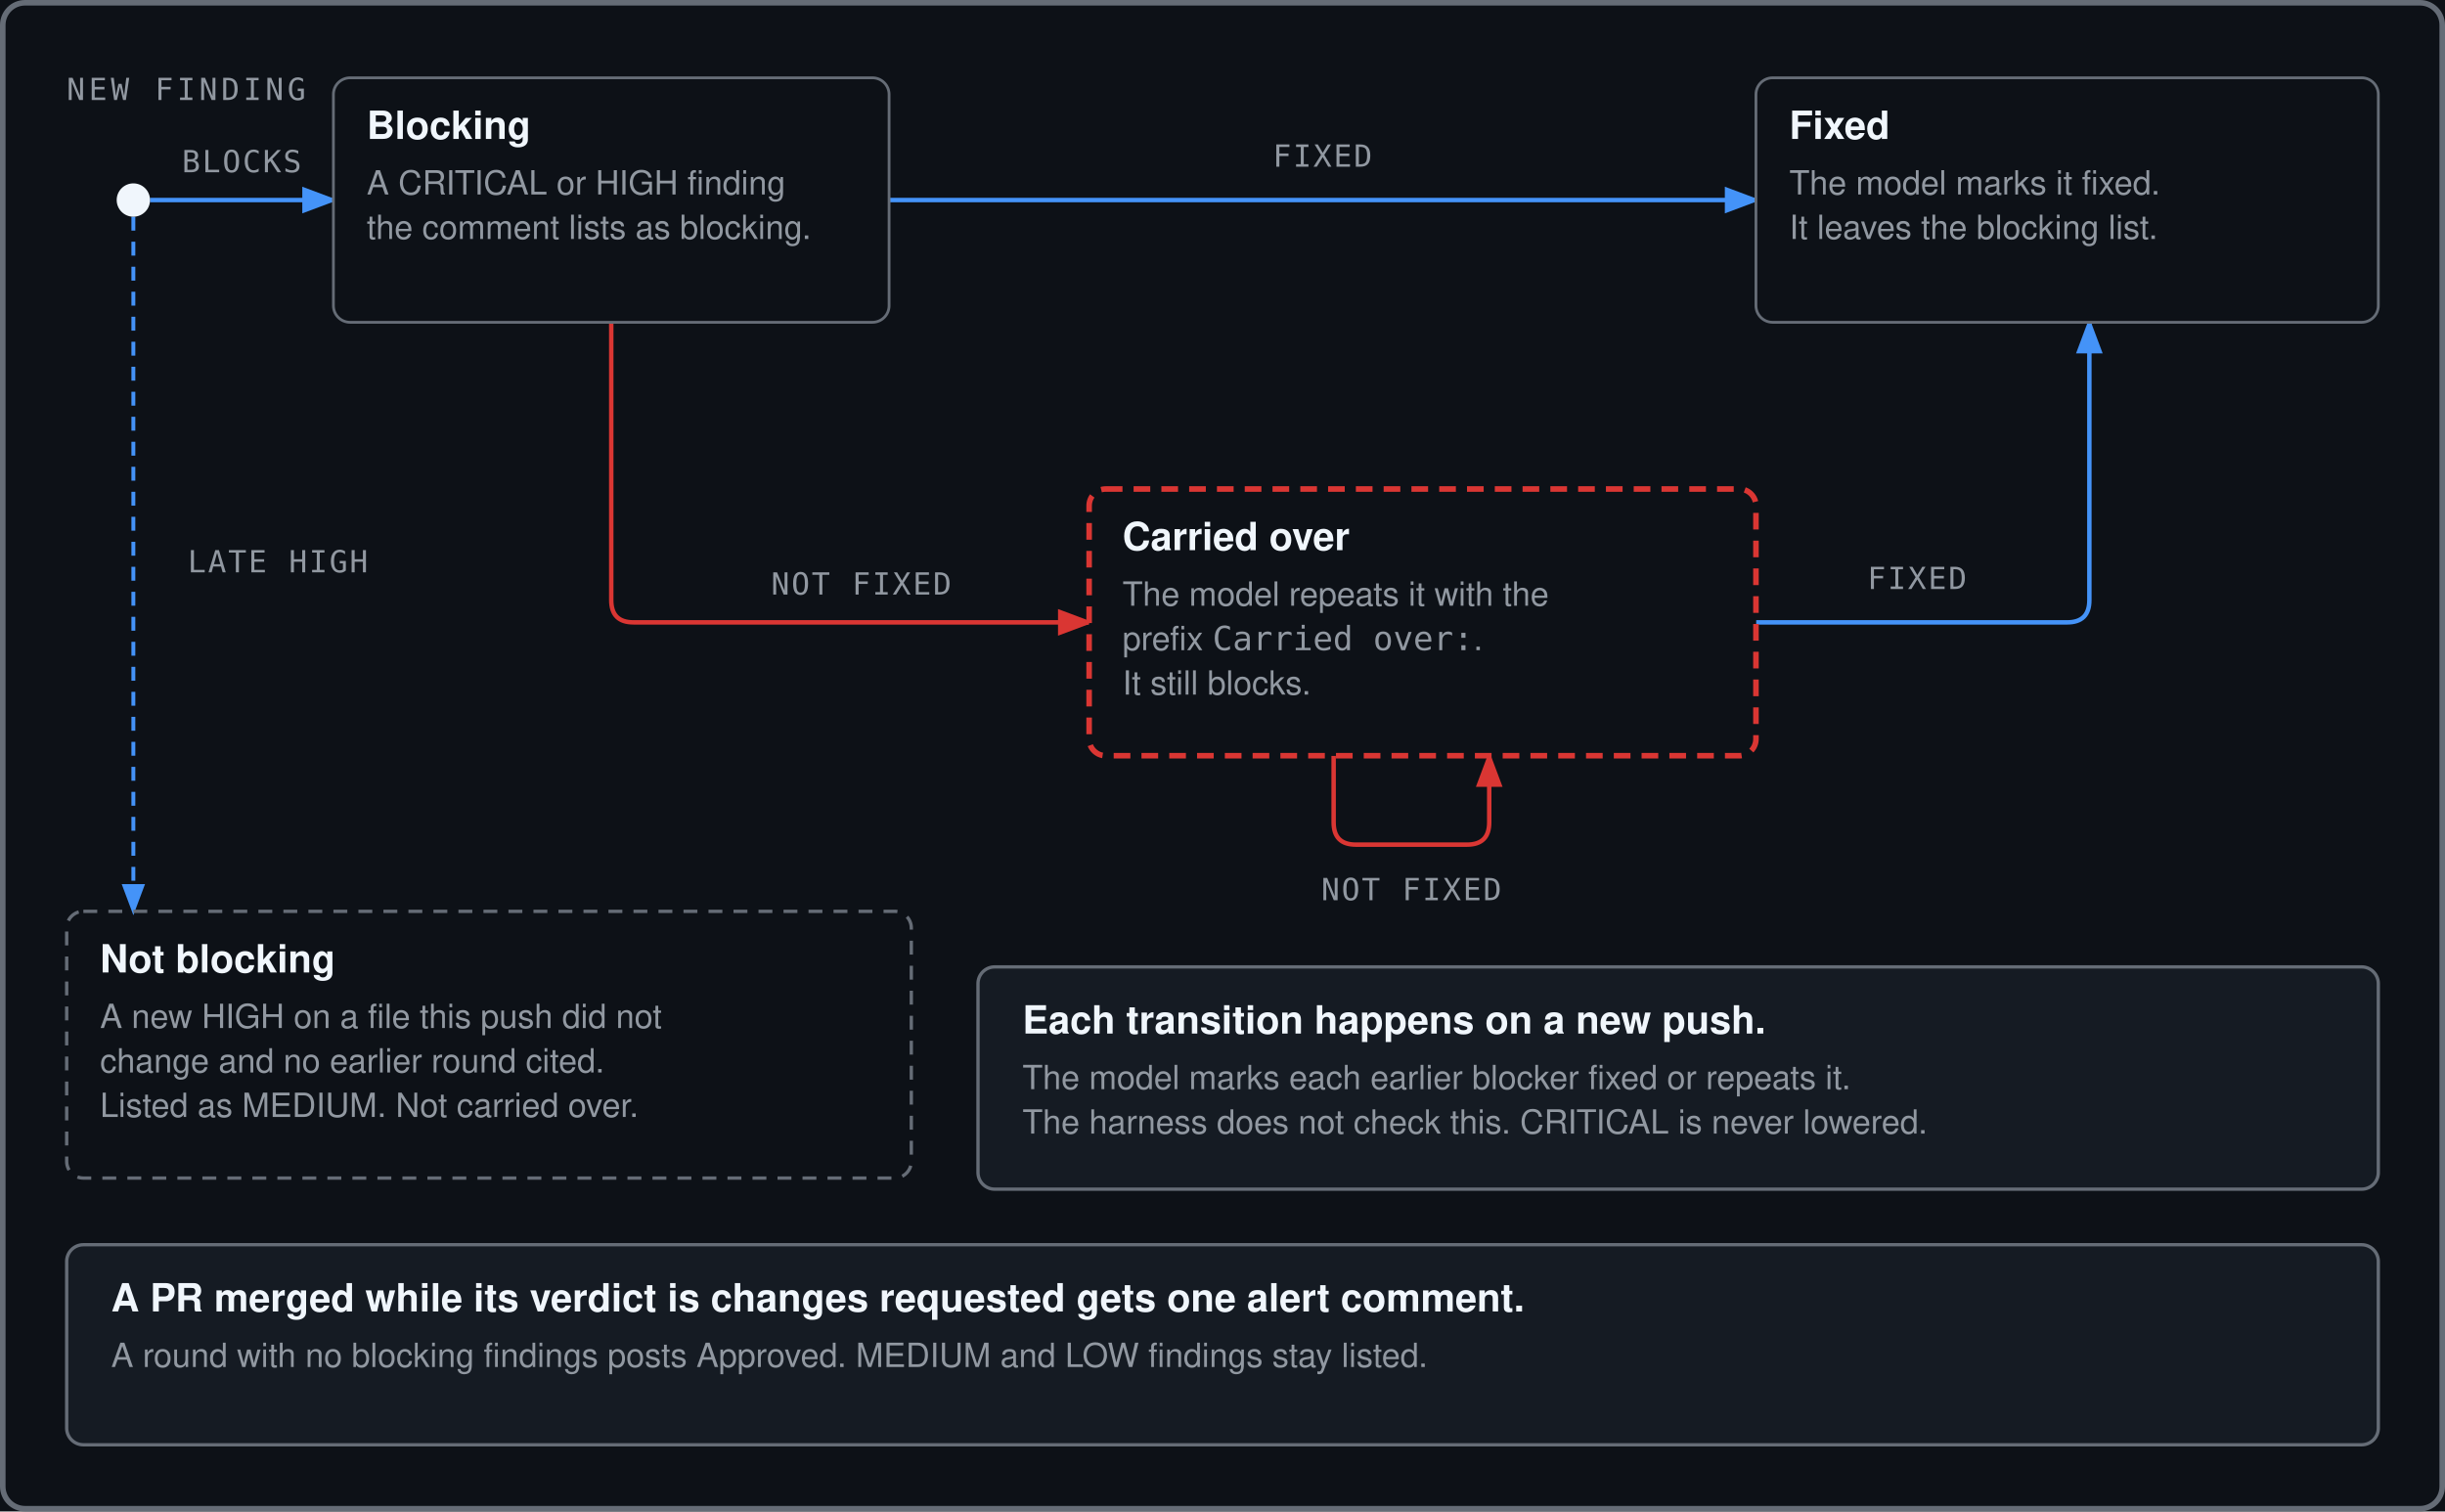
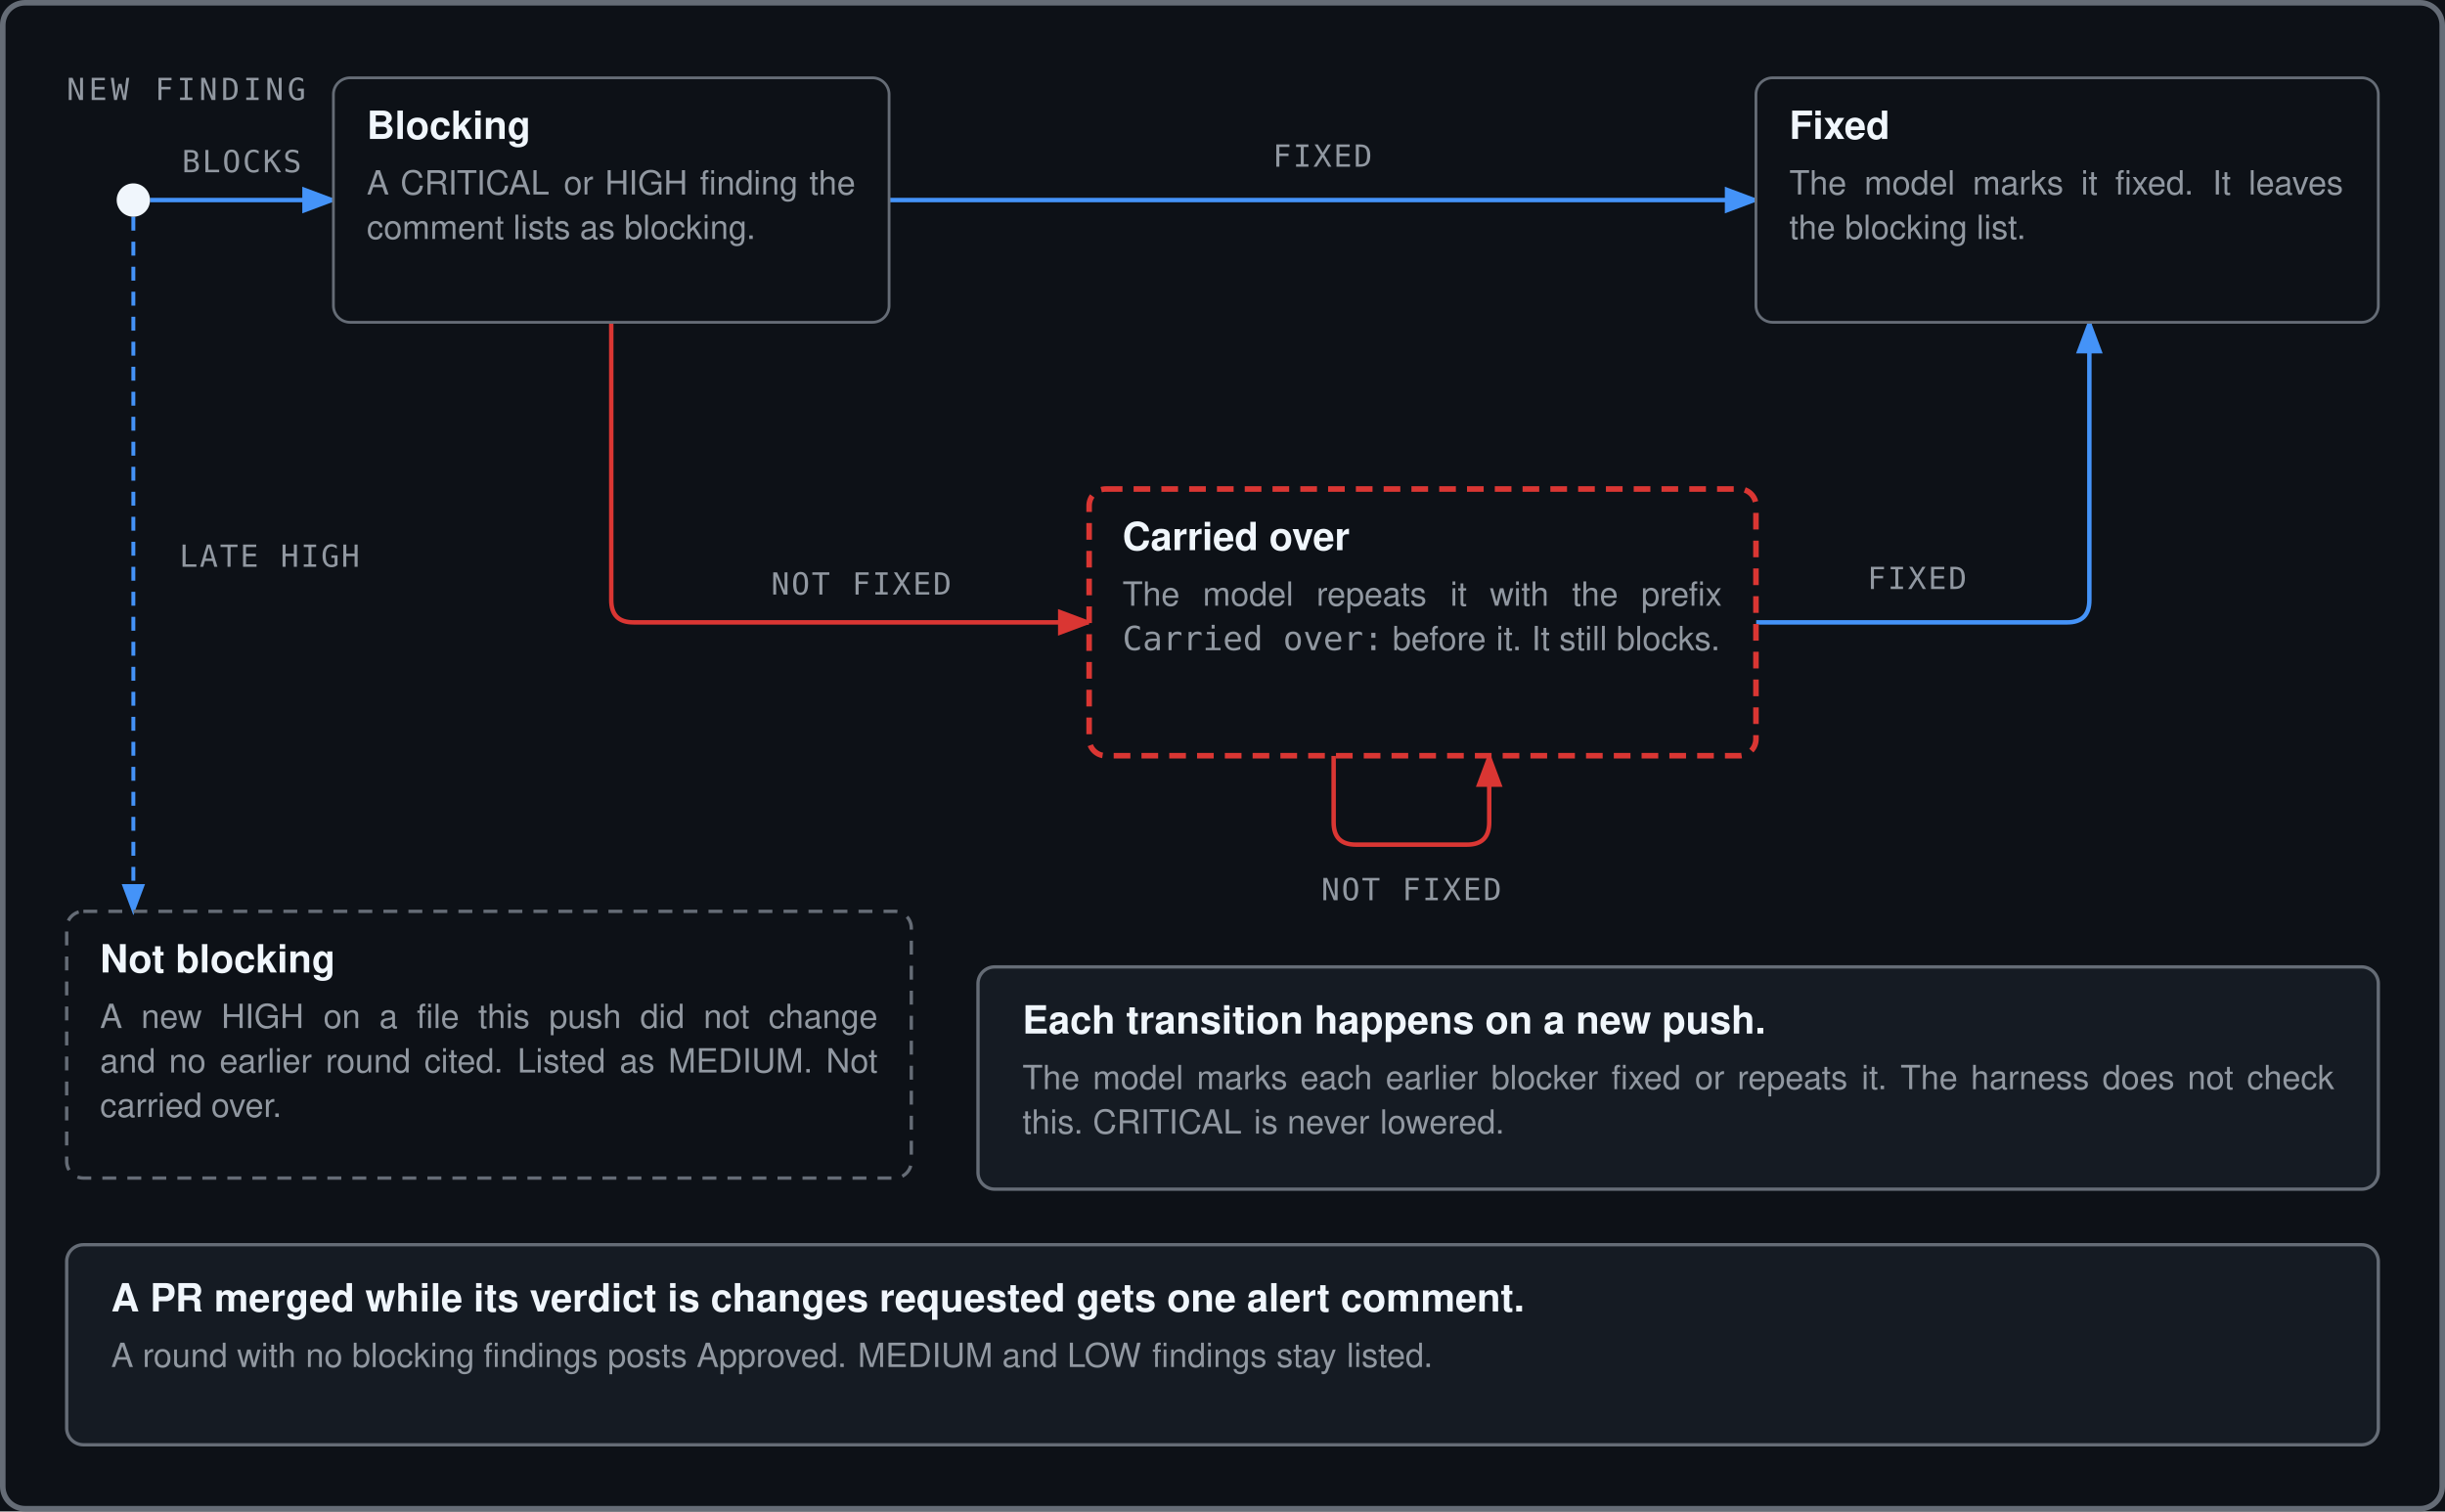
<svg xmlns="http://www.w3.org/2000/svg" viewBox="0 0 880 544" role="img" aria-labelledby="rounds-github-dark-title rounds-github-dark-desc" id="rounds-github-dark-root">
  <defs>
    <style>#rounds-github-dark-root { font-family: -apple-system, BlinkMacSystemFont, "Segoe UI", Helvetica, Arial, sans-serif; color: #F0F6FC; }
      #rounds-github-dark-root .page { max-width: 1000px; width: 100%; }
      #rounds-github-dark-root .diagram-container { width: 100%; overflow-x: auto; }
      #rounds-github-dark-root .diagram-container { overflow-x: visible; }
      #rounds-github-dark-root .bg { fill: #0D1117; }
      #rounds-github-dark-root .edge-frame { fill: none; stroke: #656C76; stroke-width: 2; }
      #rounds-github-dark-root text { font-family: -apple-system, BlinkMacSystemFont, "Segoe UI", Helvetica, Arial, sans-serif; fill: #F0F6FC; font-size: 12px; }
      #rounds-github-dark-root .t-name { font-size: 14px; font-weight: 600; }
      #rounds-github-dark-root .t-name-code { font-family: ui-monospace, SFMono-Regular, Menlo, Consolas, monospace; font-size: 13px; font-weight: 700; }
      #rounds-github-dark-root .t-sub { fill: #9198A1; }
      #rounds-github-dark-root .t-code { font-family: ui-monospace, SFMono-Regular, Menlo, Consolas, monospace; font-size: 12px; }
      #rounds-github-dark-root .t-eye { font-family: ui-monospace, SFMono-Regular, Menlo, Consolas, monospace; font-size: 11px; letter-spacing: .12em; fill: #9198A1; }
      #rounds-github-dark-root .t-arrow { font-family: ui-monospace, SFMono-Regular, Menlo, Consolas, monospace; font-size: 11px; letter-spacing: .06em; fill: #9198A1; }
      #rounds-github-dark-root .t-alert { fill: #F85149; font-weight: 700; }
      #rounds-github-dark-root .t-chip { fill: #0D1117; font-weight: 700; }
      #rounds-github-dark-root .t-title { font-size: 14px; font-weight: 700; }
      #rounds-github-dark-root .mask { fill: #0D1117; }
      #rounds-github-dark-root .node { fill: #151B23; stroke: #656C76; stroke-width: 1.2; }
      #rounds-github-dark-root .raised { fill: #0D1117; stroke: #656C76; stroke-width: 1; }
      #rounds-github-dark-root .hero { fill: #111D2E; stroke: #4493F8; stroke-width: 2.4; }
      #rounds-github-dark-root .optional { fill: none; stroke: #656C76; stroke-width: 1.2; stroke-dasharray: 5 4; }
      #rounds-github-dark-root .zone { fill: none; stroke: #656C76; stroke-width: 1; stroke-dasharray: 4 4; }
      #rounds-github-dark-root .strip { fill: #151B23; stroke: #656C76; stroke-width: 1.2; }
      #rounds-github-dark-root .bar { fill: #DA3633; }
      #rounds-github-dark-root .alert-node { fill: #0D1117; stroke: #DA3633; stroke-width: 2; stroke-dasharray: 6 4; }
      #rounds-github-dark-root .edge { fill: none; stroke: #4493F8; stroke-width: 1.6; }
      #rounds-github-dark-root .edge-dash { fill: none; stroke: #4493F8; stroke-width: 1.4; stroke-dasharray: 5 4; }
      #rounds-github-dark-root .edge-alert { fill: none; stroke: #DA3633; stroke-width: 1.6; }
      #rounds-github-dark-root .mk { fill: #4493F8; }
      #rounds-github-dark-root .mk-alert { fill: #DA3633; }
      #rounds-github-dark-root .chip { fill: #F0F6FC; }
      #rounds-github-dark-root .dot { fill: #F0F6FC; }
      #rounds-github-dark-root .bullet { fill: #9198A1; }
      #rounds-github-dark-root .diamond { fill: #0D1117; stroke: #656C76; stroke-width: 1.4; }</style>
    <marker id="rounds-github-dark-arrow" markerWidth="8" markerHeight="6" refX="7" refY="3" orient="auto">
      <polygon class="mk" points="0 0, 8 3, 0 6" />
    </marker>
    <marker id="rounds-github-dark-arrow-alert" markerWidth="8" markerHeight="6" refX="7" refY="3" orient="auto">
      <polygon class="mk-alert" points="0 0, 8 3, 0 6" />
    </marker>
  </defs>
  <rect class="bg" width="880" height="544" />
  <rect class="edge-frame" x="1" y="1" width="878" height="542" rx="8" />
  <g transform="translate(0,-76)">
    <path class="edge" d="M54,148 H120" marker-end="url(#rounds-github-dark-arrow)" />
    <path class="edge-dash" d="M48,154 V404" marker-end="url(#rounds-github-dark-arrow)" />
    <path class="edge" d="M320,148 H632" marker-end="url(#rounds-github-dark-arrow)" />
    <path class="edge-alert" d="M220,192 V292 Q220,300 228,300 H392" marker-end="url(#rounds-github-dark-arrow-alert)" />
    <path class="edge" d="M632,300 H744 Q752,300 752,292 V192" marker-end="url(#rounds-github-dark-arrow)" />
    <path class="edge-alert" d="M480,348 V372 Q480,380 488,380 H528 Q536,380 536,372 V348" marker-end="url(#rounds-github-dark-arrow-alert)" />
    <rect class="mask" x="452" y="124" width="48" height="16" rx="2" />
    <text class="t-arrow" x="476" y="136" text-anchor="middle">FIXED</text>
    <rect class="mask" x="271" y="278" width="78" height="16" rx="2" />
    <text class="t-arrow" x="310" y="290" text-anchor="middle">NOT FIXED</text>
    <rect class="mask" x="666" y="276" width="48" height="16" rx="2" />
    <text class="t-arrow" x="690" y="288" text-anchor="middle">FIXED</text>
    <rect class="mask" x="469" y="388" width="78" height="16" rx="2" />
    <text class="t-arrow" x="508" y="400" text-anchor="middle">NOT FIXED</text>
-     <rect class="mask" x="61" y="270" width="78" height="16" rx="2" />
-     <text class="t-arrow" x="100" y="282" text-anchor="middle">LATE HIGH</text>
+     <rect class="mask" x="58" y="268" width="78" height="16" rx="2" />
+     <text class="t-arrow" x="97" y="280" text-anchor="middle">LATE HIGH</text>
    <text class="t-eye" x="24" y="112">NEW FINDING</text>
    <circle class="dot" cx="48" cy="148" r="6" />
    <g class="focal" data-box="120 104 200 88">
      <rect class="raised focal-r" x="120" y="104" width="200" height="88" rx="6" />
-       <text class="t-name" x="132" y="126">Blocking</text>
-       <text class="t-sub" x="132" y="146">A CRITICAL or HIGH finding</text>
-       <text class="t-sub" x="132" y="162">the comment lists as blocking.</text>
+       <text class="t-name" x="132" y="126" textLength="59.1" lengthAdjust="spacing">Blocking</text>
+       <text class="t-sub" y="146" data-r="308">
+         <tspan x="132">A</tspan>
+         <tspan x="144.1" textLength="54.7" lengthAdjust="spacing">CRITICAL</tspan>
+         <tspan x="202.9" textLength="10.7" lengthAdjust="spacing">or</tspan>
+         <tspan x="217.7" textLength="30.0" lengthAdjust="spacing">HIGH</tspan>
+         <tspan x="251.9" textLength="35.4" lengthAdjust="spacing">finding</tspan>
+         <tspan x="291.3" textLength="16.7" lengthAdjust="spacing">the</tspan>
+       </text>
+       <text class="t-sub" y="162">
+         <tspan x="132" textLength="49.3" lengthAdjust="spacing">comment</tspan>
+         <tspan x="184.7" textLength="20.7" lengthAdjust="spacing">lists</tspan>
+         <tspan x="208.7" textLength="12.7" lengthAdjust="spacing">as</tspan>
+         <tspan x="224.7" textLength="47.4" lengthAdjust="spacing">blocking.</tspan>
+       </text>
    </g>
    <g data-box="632 104 224 88">
      <rect class="raised" x="632" y="104" width="224" height="88" rx="6" />
-       <text class="t-name" x="644" y="126">Fixed</text>
-       <text class="t-sub" x="644" y="146">The model marks it fixed.</text>
-       <text class="t-sub" x="644" y="162">It leaves the blocking list.</text>
+       <text class="t-name" x="644" y="126" textLength="36.6" lengthAdjust="spacing">Fixed</text>
+       <text class="t-sub" y="146" data-r="844">
+         <tspan x="644" textLength="20.7" lengthAdjust="spacing">The</tspan>
+         <tspan x="671" textLength="32.7" lengthAdjust="spacing">model</tspan>
+         <tspan x="710" textLength="32.7" lengthAdjust="spacing">marks</tspan>
+         <tspan x="749" textLength="6.0" lengthAdjust="spacing">it</tspan>
+         <tspan x="761.3" textLength="28.7" lengthAdjust="spacing">fixed.</tspan>
+         <tspan x="796.3" textLength="6.7" lengthAdjust="spacing">It</tspan>
+         <tspan x="809.3" textLength="34.7" lengthAdjust="spacing">leaves</tspan>
+       </text>
+       <text class="t-sub" y="162">
+         <tspan x="644" textLength="16.7" lengthAdjust="spacing">the</tspan>
+         <tspan x="664" textLength="44.0" lengthAdjust="spacing">blocking</tspan>
+         <tspan x="711.4" textLength="18.0" lengthAdjust="spacing">list.</tspan>
+       </text>
    </g>
    <g data-box="392 252 240 96">
      <rect class="alert-node" x="392" y="252" width="240" height="96" rx="6" />
-       <text class="t-name" x="404" y="274">Carried over</text>
-       <text class="t-sub" x="404" y="294">The model repeats it with the</text>
-       <text class="t-sub" x="404" y="310">prefix <tspan class="t-code">Carried over:</tspan>.</text>
-       <text class="t-sub" x="404" y="326">It still blocks.</text>
+       <text class="t-name" x="404" y="274" textLength="82.5" lengthAdjust="spacing">Carried over</text>
+       <text class="t-sub" y="294" data-r="620">
+         <tspan x="404" textLength="20.7" lengthAdjust="spacing">The</tspan>
+         <tspan x="432.9" textLength="32.7" lengthAdjust="spacing">model</tspan>
+         <tspan x="473.8" textLength="40.0" lengthAdjust="spacing">repeats</tspan>
+         <tspan x="522" textLength="6.0" lengthAdjust="spacing">it</tspan>
+         <tspan x="536.2" textLength="21.3" lengthAdjust="spacing">with</tspan>
+         <tspan x="565.8" textLength="16.7" lengthAdjust="spacing">the</tspan>
+         <tspan x="590.7" textLength="29.3" lengthAdjust="spacing">prefix</tspan>
+       </text>
+       <text class="t-sub" y="310">
+         <tspan x="404" class="t-code" textLength="50.5" lengthAdjust="spacing">Carried</tspan>
+         <tspan x="461.8" class="t-code" textLength="36.1" lengthAdjust="spacing">over:</tspan>
+         <tspan x="501.2" textLength="34.0" lengthAdjust="spacing">before</tspan>
+         <tspan x="538.5" textLength="9.3" lengthAdjust="spacing">it.</tspan>
+         <tspan x="551.2" textLength="6.7" lengthAdjust="spacing">It</tspan>
+         <tspan x="561.2" textLength="17.3" lengthAdjust="spacing">still</tspan>
+         <tspan x="581.8" textLength="37.3" lengthAdjust="spacing">blocks.</tspan>
+       </text>
    </g>
    <g data-box="24 404 304 96">
      <rect class="optional" x="24" y="404" width="304" height="96" rx="6" />
-       <text class="t-name" x="36" y="426">Not blocking</text>
-       <text class="t-sub" x="36" y="446">A new HIGH on a file this push did not</text>
-       <text class="t-sub" x="36" y="462">change and no earlier round cited.</text>
-       <text class="t-sub" x="36" y="478">Listed as MEDIUM. Not carried over.</text>
+       <text class="t-name" x="36" y="426" textLength="84.8" lengthAdjust="spacing">Not blocking</text>
+       <text class="t-sub" y="446" data-r="316">
+         <tspan x="36">A</tspan>
+         <tspan x="50.8" textLength="22.0" lengthAdjust="spacing">new</tspan>
+         <tspan x="79.6" textLength="30.0" lengthAdjust="spacing">HIGH</tspan>
+         <tspan x="116.4" textLength="13.3" lengthAdjust="spacing">on</tspan>
+         <tspan x="136.5">a</tspan>
+         <tspan x="150" textLength="15.3" lengthAdjust="spacing">file</tspan>
+         <tspan x="172.1" textLength="18.7" lengthAdjust="spacing">this</tspan>
+         <tspan x="197.6" textLength="26.0" lengthAdjust="spacing">push</tspan>
+         <tspan x="230.4" textLength="16.0" lengthAdjust="spacing">did</tspan>
+         <tspan x="253.2" textLength="16.7" lengthAdjust="spacing">not</tspan>
+         <tspan x="276.6" textLength="39.4" lengthAdjust="spacing">change</tspan>
+       </text>
+       <text class="t-sub" y="462" data-r="316">
+         <tspan x="36" textLength="20.0" lengthAdjust="spacing">and</tspan>
+         <tspan x="60.8" textLength="13.3" lengthAdjust="spacing">no</tspan>
+         <tspan x="79" textLength="33.4" lengthAdjust="spacing">earlier</tspan>
+         <tspan x="117.2" textLength="30.7" lengthAdjust="spacing">round</tspan>
+         <tspan x="152.7" textLength="28.7" lengthAdjust="spacing">cited.</tspan>
+         <tspan x="186.2" textLength="32.0" lengthAdjust="spacing">Listed</tspan>
+         <tspan x="223" textLength="12.7" lengthAdjust="spacing">as</tspan>
+         <tspan x="240.5" textLength="52.0" lengthAdjust="spacing">MEDIUM.</tspan>
+         <tspan x="297.3" textLength="18.7" lengthAdjust="spacing">Not</tspan>
+       </text>
+       <text class="t-sub" y="478">
+         <tspan x="36" textLength="36.7" lengthAdjust="spacing">carried</tspan>
+         <tspan x="76" textLength="26.7" lengthAdjust="spacing">over.</tspan>
+       </text>
    </g>
    <rect class="mask" x="59" y="126" width="56" height="16" rx="2" />
    <text class="t-arrow" x="87" y="138" text-anchor="middle">BLOCKS</text>
    <g data-box="352 424 504 80">
      <rect class="strip" x="352" y="424" width="504" height="80" rx="6" />
-       <text class="t-title" x="368" y="448">Each transition happens on a new push.</text>
-       <text class="t-sub" x="368" y="468">The model marks each earlier blocker fixed or repeats it.</text>
-       <text class="t-sub" x="368" y="484">The harness does not check this. CRITICAL is never lowered.</text>
+       <text class="t-title" x="368" y="448" textLength="267.5" lengthAdjust="spacing">Each transition happens on a new push.</text>
+       <text class="t-sub" y="468" data-r="840">
+         <tspan x="368" textLength="20.7" lengthAdjust="spacing">The</tspan>
+         <tspan x="393.3" textLength="32.7" lengthAdjust="spacing">model</tspan>
+         <tspan x="430.7" textLength="32.7" lengthAdjust="spacing">marks</tspan>
+         <tspan x="468" textLength="26.0" lengthAdjust="spacing">each</tspan>
+         <tspan x="498.7" textLength="33.4" lengthAdjust="spacing">earlier</tspan>
+         <tspan x="536.7" textLength="38.7" lengthAdjust="spacing">blocker</tspan>
+         <tspan x="580" textLength="25.3" lengthAdjust="spacing">fixed</tspan>
+         <tspan x="610" textLength="10.7" lengthAdjust="spacing">or</tspan>
+         <tspan x="625.3" textLength="40.0" lengthAdjust="spacing">repeats</tspan>
+         <tspan x="670" textLength="9.3" lengthAdjust="spacing">it.</tspan>
+         <tspan x="684" textLength="20.7" lengthAdjust="spacing">The</tspan>
+         <tspan x="709.3" textLength="42.7" lengthAdjust="spacing">harness</tspan>
+         <tspan x="756.7" textLength="26.0" lengthAdjust="spacing">does</tspan>
+         <tspan x="787.3" textLength="16.7" lengthAdjust="spacing">not</tspan>
+         <tspan x="808.7" textLength="31.3" lengthAdjust="spacing">check</tspan>
+       </text>
+       <text class="t-sub" y="484">
+         <tspan x="368" textLength="22.0" lengthAdjust="spacing">this.</tspan>
+         <tspan x="393.3" textLength="54.7" lengthAdjust="spacing">CRITICAL</tspan>
+         <tspan x="451.3" textLength="8.7" lengthAdjust="spacing">is</tspan>
+         <tspan x="463.3" textLength="30.0" lengthAdjust="spacing">never</tspan>
+         <tspan x="496.7" textLength="45.4" lengthAdjust="spacing">lowered.</tspan>
+       </text>
    </g>
    <g data-box="24 524 832 72">
      <rect class="strip" x="24" y="524" width="832" height="72" rx="6" />
-       <text class="t-title" x="40" y="548">A PR merged while its verdict is changes requested gets one alert comment.</text>
-       <text class="t-sub" x="40" y="568">A round with no blocking findings posts Approved. MEDIUM and LOW findings stay listed.</text>
+       <text class="t-title" x="40" y="548" textLength="508.7" lengthAdjust="spacing">A PR merged while its verdict is changes requested gets one alert comment.</text>
+       <text class="t-sub" y="568">
+         <tspan x="40">A</tspan>
+         <tspan x="51.3" textLength="30.7" lengthAdjust="spacing">round</tspan>
+         <tspan x="85.3" textLength="21.3" lengthAdjust="spacing">with</tspan>
+         <tspan x="110" textLength="13.3" lengthAdjust="spacing">no</tspan>
+         <tspan x="126.7" textLength="44.0" lengthAdjust="spacing">blocking</tspan>
+         <tspan x="174" textLength="41.4" lengthAdjust="spacing">findings</tspan>
+         <tspan x="218.7" textLength="28.7" lengthAdjust="spacing">posts</tspan>
+         <tspan x="250.7" textLength="54.7" lengthAdjust="spacing">Approved.</tspan>
+         <tspan x="308.7" textLength="48.7" lengthAdjust="spacing">MEDIUM</tspan>
+         <tspan x="360.7" textLength="20.0" lengthAdjust="spacing">and</tspan>
+         <tspan x="384.1" textLength="27.3" lengthAdjust="spacing">LOW</tspan>
+         <tspan x="414.7" textLength="41.4" lengthAdjust="spacing">findings</tspan>
+         <tspan x="459.4" textLength="22.0" lengthAdjust="spacing">stay</tspan>
+         <tspan x="484.7" textLength="31.3" lengthAdjust="spacing">listed.</tspan>
+       </text>
    </g>
  </g>
</svg>
